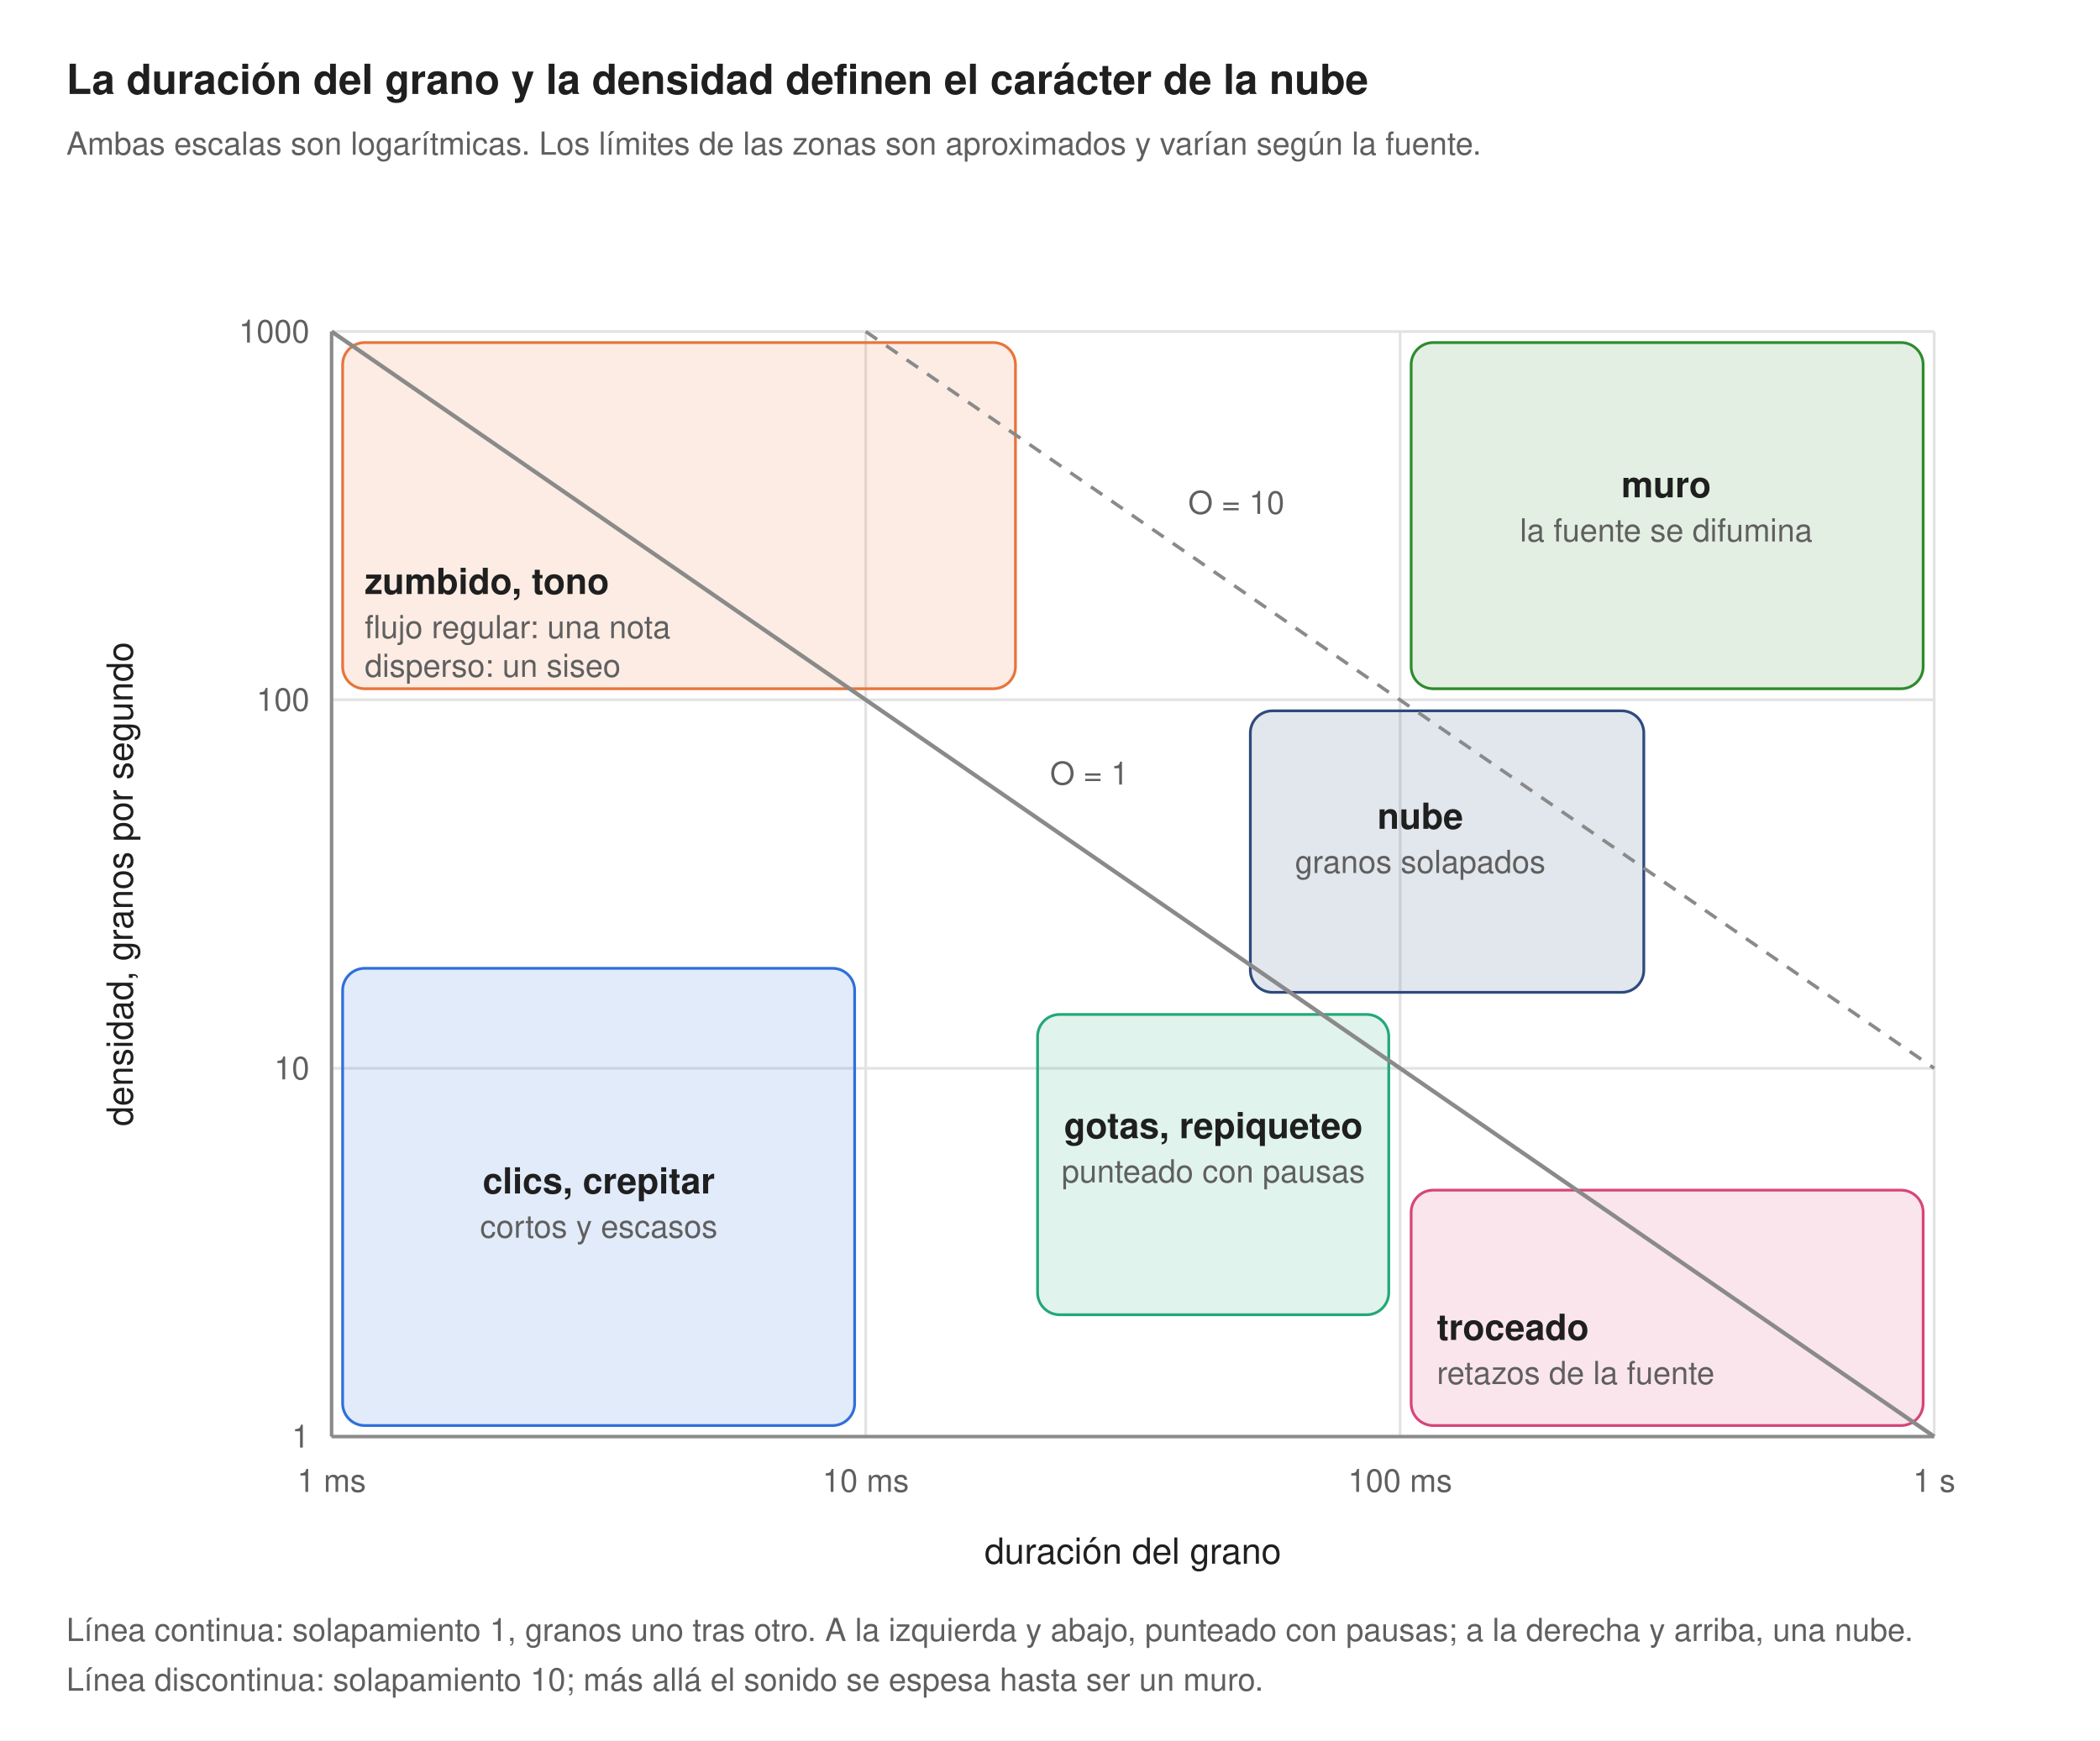
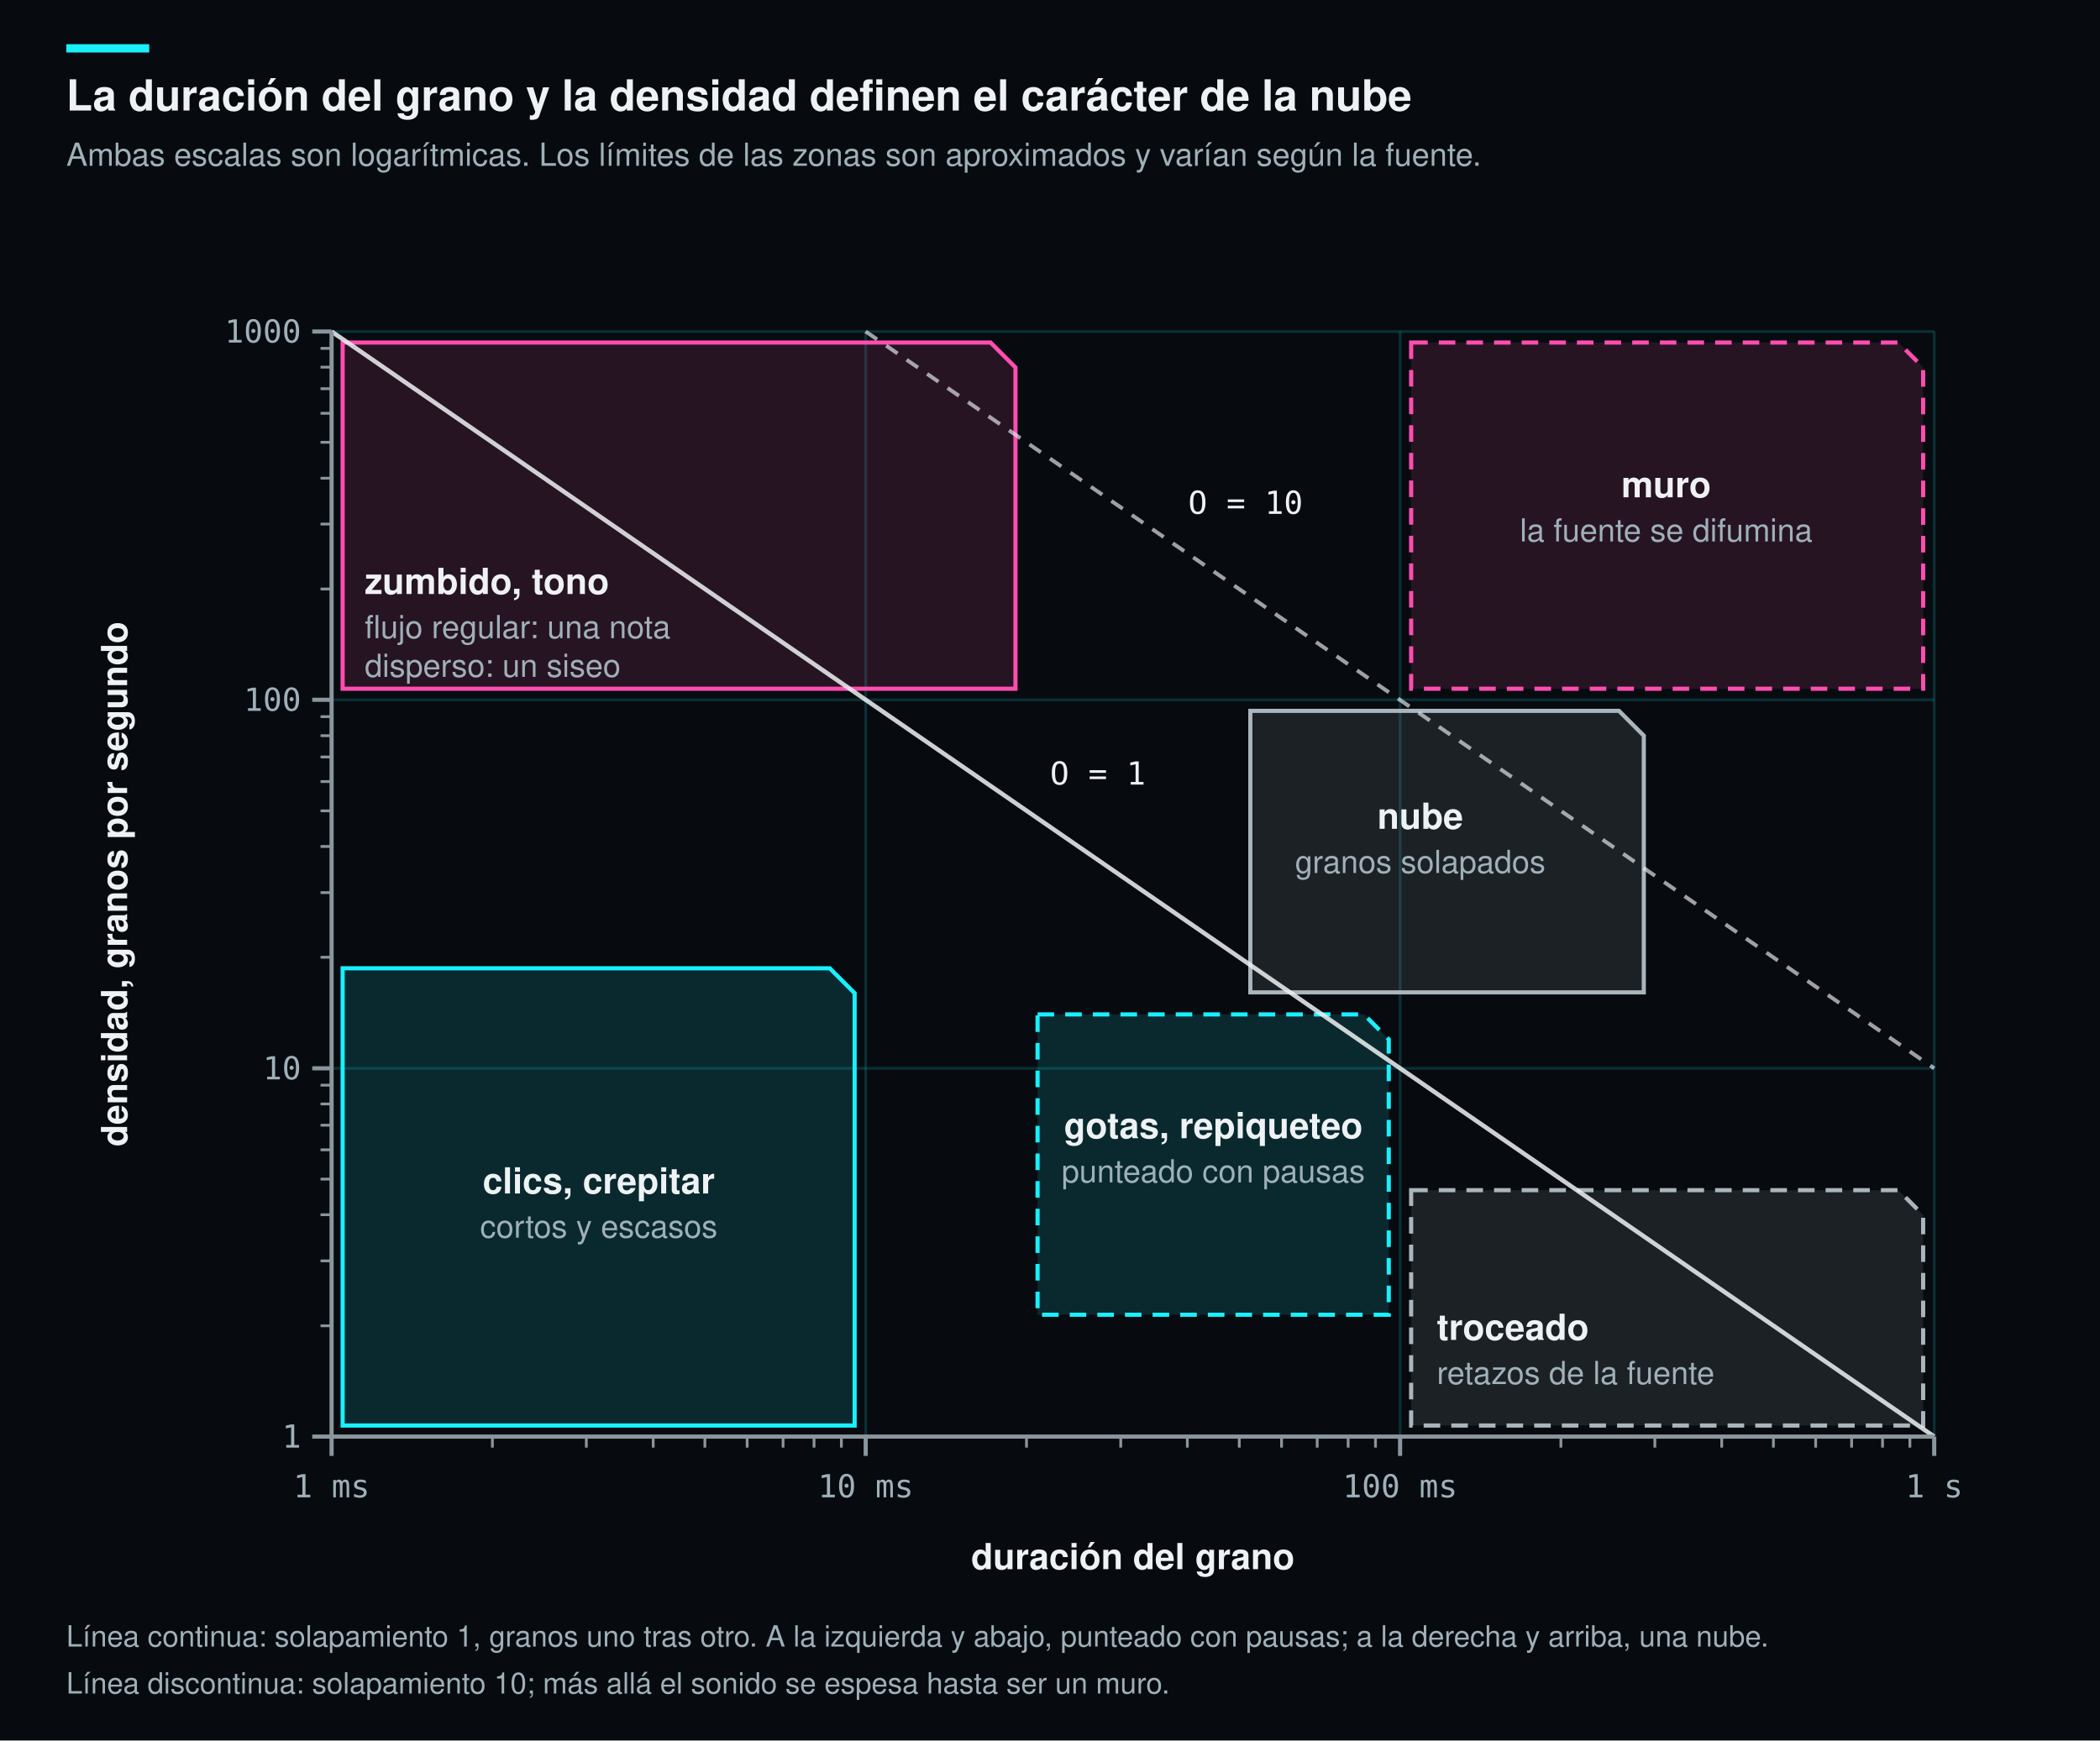
- <svg xmlns="http://www.w3.org/2000/svg" width="1520" height="1260" viewBox="0 0 760 630" font-family="Helvetica, Arial, sans-serif" font-size="13">
-   <rect width="760" height="630" fill="#ffffff" />
-   <text x="24" y="34" font-size="15" font-weight="600" fill="#1f1f1f">La duración del grano y la densidad definen el carácter de la nube</text>
-   <text x="24" y="56" font-size="11.5" fill="#5f5f5f">Ambas escalas son logarítmicas. Los límites de las zonas son aproximados y varían según la fuente.</text>
-   <line x1="120.0" x2="120.0" y1="120" y2="520" stroke="#e3e3e3" />
-   <line x1="120" x2="700" y1="520.0" y2="520.0" stroke="#e3e3e3" />
-   <line x1="313.3" x2="313.3" y1="120" y2="520" stroke="#e3e3e3" />
-   <line x1="120" x2="700" y1="386.7" y2="386.7" stroke="#e3e3e3" />
-   <line x1="506.7" x2="506.7" y1="120" y2="520" stroke="#e3e3e3" />
-   <line x1="120" x2="700" y1="253.3" y2="253.3" stroke="#e3e3e3" />
-   <line x1="700.0" x2="700.0" y1="120" y2="520" stroke="#e3e3e3" />
-   <line x1="120" x2="700" y1="120.0" y2="120.0" stroke="#e3e3e3" />
-   <rect x="124.0" y="350.5" width="185.3" height="165.5" rx="8" fill="#2F6FDB" fill-opacity="0.14" stroke="#2F6FDB" />
-   <text x="216.7" y="432" text-anchor="middle" font-weight="600" fill="#1f1f1f">clics, crepitar</text>
-   <text x="216.7" y="448" text-anchor="middle" font-size="11.5" fill="#5f5f5f">cortos y escasos</text>
-   <rect x="124.0" y="124.0" width="243.5" height="125.3" rx="8" fill="#E8743B" fill-opacity="0.14" stroke="#E8743B" />
-   <text x="132.0" y="215" text-anchor="start" font-weight="600" fill="#1f1f1f">zumbido, tono</text>
-   <text x="132.0" y="231" text-anchor="start" font-size="11.5" fill="#5f5f5f">flujo regular: una nota</text>
-   <text x="132.0" y="245" text-anchor="start" font-size="11.5" fill="#5f5f5f">disperso: un siseo</text>
-   <rect x="375.5" y="367.2" width="127.1" height="108.7" rx="8" fill="#23A877" fill-opacity="0.14" stroke="#23A877" />
-   <text x="439.1" y="412" text-anchor="middle" font-weight="600" fill="#1f1f1f">gotas, repiqueteo</text>
-   <text x="439.1" y="428" text-anchor="middle" font-size="11.5" fill="#5f5f5f">punteado con pausas</text>
-   <rect x="452.5" y="257.3" width="142.4" height="101.9" rx="8" fill="#2E4A7D" fill-opacity="0.14" stroke="#2E4A7D" />
-   <text x="514.0" y="300" text-anchor="middle" font-weight="600" fill="#1f1f1f">nube</text>
-   <text x="514.0" y="316" text-anchor="middle" font-size="11.5" fill="#5f5f5f">granos solapados</text>
-   <rect x="510.7" y="430.8" width="185.3" height="85.2" rx="8" fill="#D6457A" fill-opacity="0.14" stroke="#D6457A" />
-   <text x="520.0" y="485" text-anchor="start" font-weight="600" fill="#1f1f1f">troceado</text>
-   <text x="520.0" y="501" text-anchor="start" font-size="11.5" fill="#5f5f5f">retazos de la fuente</text>
-   <rect x="510.7" y="124.0" width="185.3" height="125.3" rx="8" fill="#2E8B2E" fill-opacity="0.14" stroke="#2E8B2E" />
-   <text x="603.0" y="180" text-anchor="middle" font-weight="600" fill="#1f1f1f">muro</text>
-   <text x="603.0" y="196" text-anchor="middle" font-size="11.5" fill="#5f5f5f">la fuente se difumina</text>
-   <line x1="120.0" y1="120.0" x2="700.0" y2="520.0" stroke="#8a8a8a" stroke-width="1.5" />
-   <line x1="313.3" y1="120.0" x2="700.0" y2="386.7" stroke="#8a8a8a" stroke-width="1.25" stroke-dasharray="5 4" />
-   <text x="380.0" y="284" text-anchor="start" font-size="11.5" fill="#5f5f5f">O = 1</text>
-   <text x="430.0" y="186" text-anchor="start" font-size="11.5" fill="#5f5f5f">O = 10</text>
-   <line x1="120" x2="700" y1="520" y2="520" stroke="#8a8a8a" stroke-width="1.25" />
-   <line x1="120" x2="120" y1="120" y2="520" stroke="#8a8a8a" stroke-width="1.25" />
-   <text x="120.0" y="540" text-anchor="middle" font-size="11.5" fill="#5f5f5f">1 ms</text>
-   <text x="313.3" y="540" text-anchor="middle" font-size="11.5" fill="#5f5f5f">10 ms</text>
-   <text x="506.7" y="540" text-anchor="middle" font-size="11.5" fill="#5f5f5f">100 ms</text>
-   <text x="700.0" y="540" text-anchor="middle" font-size="11.5" fill="#5f5f5f">1 s</text>
-   <text x="112.0" y="524.0" text-anchor="end" font-size="11.5" fill="#5f5f5f">1</text>
-   <text x="112.0" y="390.7" text-anchor="end" font-size="11.5" fill="#5f5f5f">10</text>
-   <text x="112.0" y="257.3" text-anchor="end" font-size="11.5" fill="#5f5f5f">100</text>
-   <text x="112.0" y="124.0" text-anchor="end" font-size="11.5" fill="#5f5f5f">1000</text>
-   <text x="410.0" y="566" text-anchor="middle" fill="#1f1f1f">duración del grano</text>
-   <text x="48" y="320" text-anchor="middle" transform="rotate(-90 48 320)" fill="#1f1f1f">densidad, granos por segundo</text>
-   <text x="24.0" y="594" text-anchor="start" font-size="11.5" fill="#5f5f5f">Línea continua: solapamiento 1, granos uno tras otro. A la izquierda y abajo, punteado con pausas; a la derecha y arriba, una nube.</text>
-   <text x="24.0" y="612" text-anchor="start" font-size="11.5" fill="#5f5f5f">Línea discontinua: solapamiento 10; más allá el sonido se espesa hasta ser un muro.</text>
+ <svg xmlns="http://www.w3.org/2000/svg" width="1520" height="1260" viewBox="0 0 760 630" font-family="&quot;Helvetica Neue&quot;, Helvetica, Arial, sans-serif" font-size="13">
+   <rect width="760" height="630" fill="#070b0f" />
+   <rect x="24" y="16" width="30" height="3" fill="#19f0ff" />
+   <text x="24" y="40" font-size="15.5" font-weight="700" fill="#eef2f4">La duración del grano y la densidad definen el carácter de la nube</text>
+   <text x="24" y="60" font-size="11.5" fill="#9fb0b9">Ambas escalas son logarítmicas. Los límites de las zonas son aproximados y varían según la fuente.</text>
+   <line x1="120.0" x2="120.0" y1="120.0" y2="520.0" stroke="#19f0ff" stroke-opacity="0.16" />
+   <line x1="120.0" x2="700.0" y1="520.0" y2="520.0" stroke="#19f0ff" stroke-opacity="0.16" />
+   <line x1="313.3" x2="313.3" y1="120.0" y2="520.0" stroke="#19f0ff" stroke-opacity="0.16" />
+   <line x1="120.0" x2="700.0" y1="386.7" y2="386.7" stroke="#19f0ff" stroke-opacity="0.16" />
+   <line x1="506.7" x2="506.7" y1="120.0" y2="520.0" stroke="#19f0ff" stroke-opacity="0.16" />
+   <line x1="120.0" x2="700.0" y1="253.3" y2="253.3" stroke="#19f0ff" stroke-opacity="0.16" />
+   <line x1="700.0" x2="700.0" y1="120.0" y2="520.0" stroke="#19f0ff" stroke-opacity="0.16" />
+   <line x1="120.0" x2="700.0" y1="120.0" y2="120.0" stroke="#19f0ff" stroke-opacity="0.16" />
+   <path d="M124.0,350.5 L300.3,350.5 L309.3,359.5 L309.3,516.0 L124.0,516.0 Z" fill="#19f0ff" fill-opacity="0.13" stroke="#19f0ff" stroke-width="1.5" />
+   <path d="M124.0,124.0 L358.5,124.0 L367.5,133.0 L367.5,249.3 L124.0,249.3 Z" fill="#ff4db0" fill-opacity="0.13" stroke="#ff4db0" stroke-width="1.5" />
+   <path d="M375.5,367.2 L493.6,367.2 L502.6,376.2 L502.6,475.9 L375.5,475.9 Z" fill="#19f0ff" fill-opacity="0.13" stroke="#19f0ff" stroke-width="1.5" stroke-dasharray="6 4" />
+   <path d="M452.5,257.3 L585.9,257.3 L594.9,266.3 L594.9,359.2 L452.5,359.2 Z" fill="#aab5bd" fill-opacity="0.13" stroke="#aab5bd" stroke-width="1.5" />
+   <path d="M510.7,430.8 L687.0,430.8 L696.0,439.8 L696.0,516.0 L510.7,516.0 Z" fill="#aab5bd" fill-opacity="0.13" stroke="#aab5bd" stroke-width="1.5" stroke-dasharray="6 4" />
+   <path d="M510.7,124.0 L687.0,124.0 L696.0,133.0 L696.0,249.3 L510.7,249.3 Z" fill="#ff4db0" fill-opacity="0.13" stroke="#ff4db0" stroke-width="1.5" stroke-dasharray="6 4" />
+   <text x="216.7" y="432" text-anchor="middle" font-weight="700" fill="#eef2f4">clics, crepitar</text>
+   <text x="216.7" y="448" text-anchor="middle" font-size="11.5" fill="#9fb0b9">cortos y escasos</text>
+   <text x="132.0" y="215" text-anchor="start" font-weight="700" fill="#eef2f4">zumbido, tono</text>
+   <text x="132.0" y="231" text-anchor="start" font-size="11.5" fill="#9fb0b9">flujo regular: una nota</text>
+   <text x="132.0" y="245" text-anchor="start" font-size="11.5" fill="#9fb0b9">disperso: un siseo</text>
+   <text x="439.1" y="412" text-anchor="middle" font-weight="700" fill="#eef2f4">gotas, repiqueteo</text>
+   <text x="439.1" y="428" text-anchor="middle" font-size="11.5" fill="#9fb0b9">punteado con pausas</text>
+   <text x="514.0" y="300" text-anchor="middle" font-weight="700" fill="#eef2f4">nube</text>
+   <text x="514.0" y="316" text-anchor="middle" font-size="11.5" fill="#9fb0b9">granos solapados</text>
+   <text x="520.0" y="485" text-anchor="start" font-weight="700" fill="#eef2f4">troceado</text>
+   <text x="520.0" y="501" text-anchor="start" font-size="11.5" fill="#9fb0b9">retazos de la fuente</text>
+   <text x="603.0" y="180" text-anchor="middle" font-weight="700" fill="#eef2f4">muro</text>
+   <text x="603.0" y="196" text-anchor="middle" font-size="11.5" fill="#9fb0b9">la fuente se difumina</text>
+   <line x1="120" y1="120" x2="700" y2="520" stroke="#eef2f4" stroke-width="1.6" stroke-opacity="0.85" />
+   <line x1="313.3" y1="120" x2="700" y2="386.7" stroke="#eef2f4" stroke-width="1.4" stroke-opacity="0.65" stroke-dasharray="5 4" />
+   <text x="380" y="284" font-family="ui-monospace, &quot;SF Mono&quot;, Menlo, Consolas, monospace" font-size="11.5" fill="#eef2f4">O = 1</text>
+   <text x="430" y="186" font-family="ui-monospace, &quot;SF Mono&quot;, Menlo, Consolas, monospace" font-size="11.5" fill="#eef2f4">O = 10</text>
+   <line x1="120.0" x2="700.0" y1="520.0" y2="520.0" stroke="#8a969e" stroke-width="1.5" />
+   <line x1="120.0" x2="120.0" y1="120.0" y2="520.0" stroke="#8a969e" stroke-width="1.5" />
+   <line x1="178.2" x2="178.2" y1="520.0" y2="524.0" stroke="#8a969e" />
+   <line x1="116.0" x2="120.0" y1="479.9" y2="479.9" stroke="#8a969e" />
+   <line x1="212.2" x2="212.2" y1="520.0" y2="524.0" stroke="#8a969e" />
+   <line x1="116.0" x2="120.0" y1="456.4" y2="456.4" stroke="#8a969e" />
+   <line x1="236.4" x2="236.4" y1="520.0" y2="524.0" stroke="#8a969e" />
+   <line x1="116.0" x2="120.0" y1="439.7" y2="439.7" stroke="#8a969e" />
+   <line x1="255.1" x2="255.1" y1="520.0" y2="524.0" stroke="#8a969e" />
+   <line x1="116.0" x2="120.0" y1="426.8" y2="426.8" stroke="#8a969e" />
+   <line x1="270.4" x2="270.4" y1="520.0" y2="524.0" stroke="#8a969e" />
+   <line x1="116.0" x2="120.0" y1="416.2" y2="416.2" stroke="#8a969e" />
+   <line x1="283.4" x2="283.4" y1="520.0" y2="524.0" stroke="#8a969e" />
+   <line x1="116.0" x2="120.0" y1="407.3" y2="407.3" stroke="#8a969e" />
+   <line x1="294.6" x2="294.6" y1="520.0" y2="524.0" stroke="#8a969e" />
+   <line x1="116.0" x2="120.0" y1="399.6" y2="399.6" stroke="#8a969e" />
+   <line x1="304.5" x2="304.5" y1="520.0" y2="524.0" stroke="#8a969e" />
+   <line x1="116.0" x2="120.0" y1="392.8" y2="392.8" stroke="#8a969e" />
+   <line x1="371.5" x2="371.5" y1="520.0" y2="524.0" stroke="#8a969e" />
+   <line x1="116.0" x2="120.0" y1="346.5" y2="346.5" stroke="#8a969e" />
+   <line x1="405.6" x2="405.6" y1="520.0" y2="524.0" stroke="#8a969e" />
+   <line x1="116.0" x2="120.0" y1="323.1" y2="323.1" stroke="#8a969e" />
+   <line x1="429.7" x2="429.7" y1="520.0" y2="524.0" stroke="#8a969e" />
+   <line x1="116.0" x2="120.0" y1="306.4" y2="306.4" stroke="#8a969e" />
+   <line x1="448.5" x2="448.5" y1="520.0" y2="524.0" stroke="#8a969e" />
+   <line x1="116.0" x2="120.0" y1="293.5" y2="293.5" stroke="#8a969e" />
+   <line x1="463.8" x2="463.8" y1="520.0" y2="524.0" stroke="#8a969e" />
+   <line x1="116.0" x2="120.0" y1="282.9" y2="282.9" stroke="#8a969e" />
+   <line x1="476.7" x2="476.7" y1="520.0" y2="524.0" stroke="#8a969e" />
+   <line x1="116.0" x2="120.0" y1="274.0" y2="274.0" stroke="#8a969e" />
+   <line x1="487.9" x2="487.9" y1="520.0" y2="524.0" stroke="#8a969e" />
+   <line x1="116.0" x2="120.0" y1="266.3" y2="266.3" stroke="#8a969e" />
+   <line x1="497.8" x2="497.8" y1="520.0" y2="524.0" stroke="#8a969e" />
+   <line x1="116.0" x2="120.0" y1="259.4" y2="259.4" stroke="#8a969e" />
+   <line x1="564.9" x2="564.9" y1="520.0" y2="524.0" stroke="#8a969e" />
+   <line x1="116.0" x2="120.0" y1="213.2" y2="213.2" stroke="#8a969e" />
+   <line x1="598.9" x2="598.9" y1="520.0" y2="524.0" stroke="#8a969e" />
+   <line x1="116.0" x2="120.0" y1="189.7" y2="189.7" stroke="#8a969e" />
+   <line x1="623.1" x2="623.1" y1="520.0" y2="524.0" stroke="#8a969e" />
+   <line x1="116.0" x2="120.0" y1="173.1" y2="173.1" stroke="#8a969e" />
+   <line x1="641.8" x2="641.8" y1="520.0" y2="524.0" stroke="#8a969e" />
+   <line x1="116.0" x2="120.0" y1="160.1" y2="160.1" stroke="#8a969e" />
+   <line x1="657.1" x2="657.1" y1="520.0" y2="524.0" stroke="#8a969e" />
+   <line x1="116.0" x2="120.0" y1="149.6" y2="149.6" stroke="#8a969e" />
+   <line x1="670.1" x2="670.1" y1="520.0" y2="524.0" stroke="#8a969e" />
+   <line x1="116.0" x2="120.0" y1="140.7" y2="140.7" stroke="#8a969e" />
+   <line x1="681.3" x2="681.3" y1="520.0" y2="524.0" stroke="#8a969e" />
+   <line x1="116.0" x2="120.0" y1="132.9" y2="132.9" stroke="#8a969e" />
+   <line x1="691.2" x2="691.2" y1="520.0" y2="524.0" stroke="#8a969e" />
+   <line x1="116.0" x2="120.0" y1="126.1" y2="126.1" stroke="#8a969e" />
+   <line x1="120.0" x2="120.0" y1="520.0" y2="527.0" stroke="#8a969e" stroke-width="1.5" />
+   <text x="120.0" y="542.0" text-anchor="middle" font-family="ui-monospace, &quot;SF Mono&quot;, Menlo, Consolas, monospace" font-size="11.5" fill="#9fb0b9">1 ms</text>
+   <line x1="313.3" x2="313.3" y1="520.0" y2="527.0" stroke="#8a969e" stroke-width="1.5" />
+   <text x="313.3" y="542.0" text-anchor="middle" font-family="ui-monospace, &quot;SF Mono&quot;, Menlo, Consolas, monospace" font-size="11.5" fill="#9fb0b9">10 ms</text>
+   <line x1="506.7" x2="506.7" y1="520.0" y2="527.0" stroke="#8a969e" stroke-width="1.5" />
+   <text x="506.7" y="542.0" text-anchor="middle" font-family="ui-monospace, &quot;SF Mono&quot;, Menlo, Consolas, monospace" font-size="11.5" fill="#9fb0b9">100 ms</text>
+   <line x1="700.0" x2="700.0" y1="520.0" y2="527.0" stroke="#8a969e" stroke-width="1.5" />
+   <text x="700.0" y="542.0" text-anchor="middle" font-family="ui-monospace, &quot;SF Mono&quot;, Menlo, Consolas, monospace" font-size="11.5" fill="#9fb0b9">1 s</text>
+   <line x1="113.0" x2="120.0" y1="520.0" y2="520.0" stroke="#8a969e" stroke-width="1.5" />
+   <text x="109.0" y="524.0" text-anchor="end" font-family="ui-monospace, &quot;SF Mono&quot;, Menlo, Consolas, monospace" font-size="11.5" fill="#9fb0b9">1</text>
+   <line x1="113.0" x2="120.0" y1="386.7" y2="386.7" stroke="#8a969e" stroke-width="1.5" />
+   <text x="109.0" y="390.7" text-anchor="end" font-family="ui-monospace, &quot;SF Mono&quot;, Menlo, Consolas, monospace" font-size="11.5" fill="#9fb0b9">10</text>
+   <line x1="113.0" x2="120.0" y1="253.3" y2="253.3" stroke="#8a969e" stroke-width="1.5" />
+   <text x="109.0" y="257.3" text-anchor="end" font-family="ui-monospace, &quot;SF Mono&quot;, Menlo, Consolas, monospace" font-size="11.5" fill="#9fb0b9">100</text>
+   <line x1="113.0" x2="120.0" y1="120.0" y2="120.0" stroke="#8a969e" stroke-width="1.5" />
+   <text x="109.0" y="124.0" text-anchor="end" font-family="ui-monospace, &quot;SF Mono&quot;, Menlo, Consolas, monospace" font-size="11.5" fill="#9fb0b9">1000</text>
+   <text x="410" y="568" text-anchor="middle" font-weight="700" fill="#eef2f4">duración del grano</text>
+   <text x="46" y="320" text-anchor="middle" transform="rotate(-90 46 320)" font-weight="700" fill="#eef2f4">densidad, granos por segundo</text>
+   <text x="24" y="596" font-size="10.6" fill="#9fb0b9">Línea continua: solapamiento 1, granos uno tras otro. A la izquierda y abajo, punteado con pausas; a la derecha y arriba, una nube.</text>
+   <text x="24" y="613" font-size="10.6" fill="#9fb0b9">Línea discontinua: solapamiento 10; más allá el sonido se espesa hasta ser un muro.</text>
</svg>
